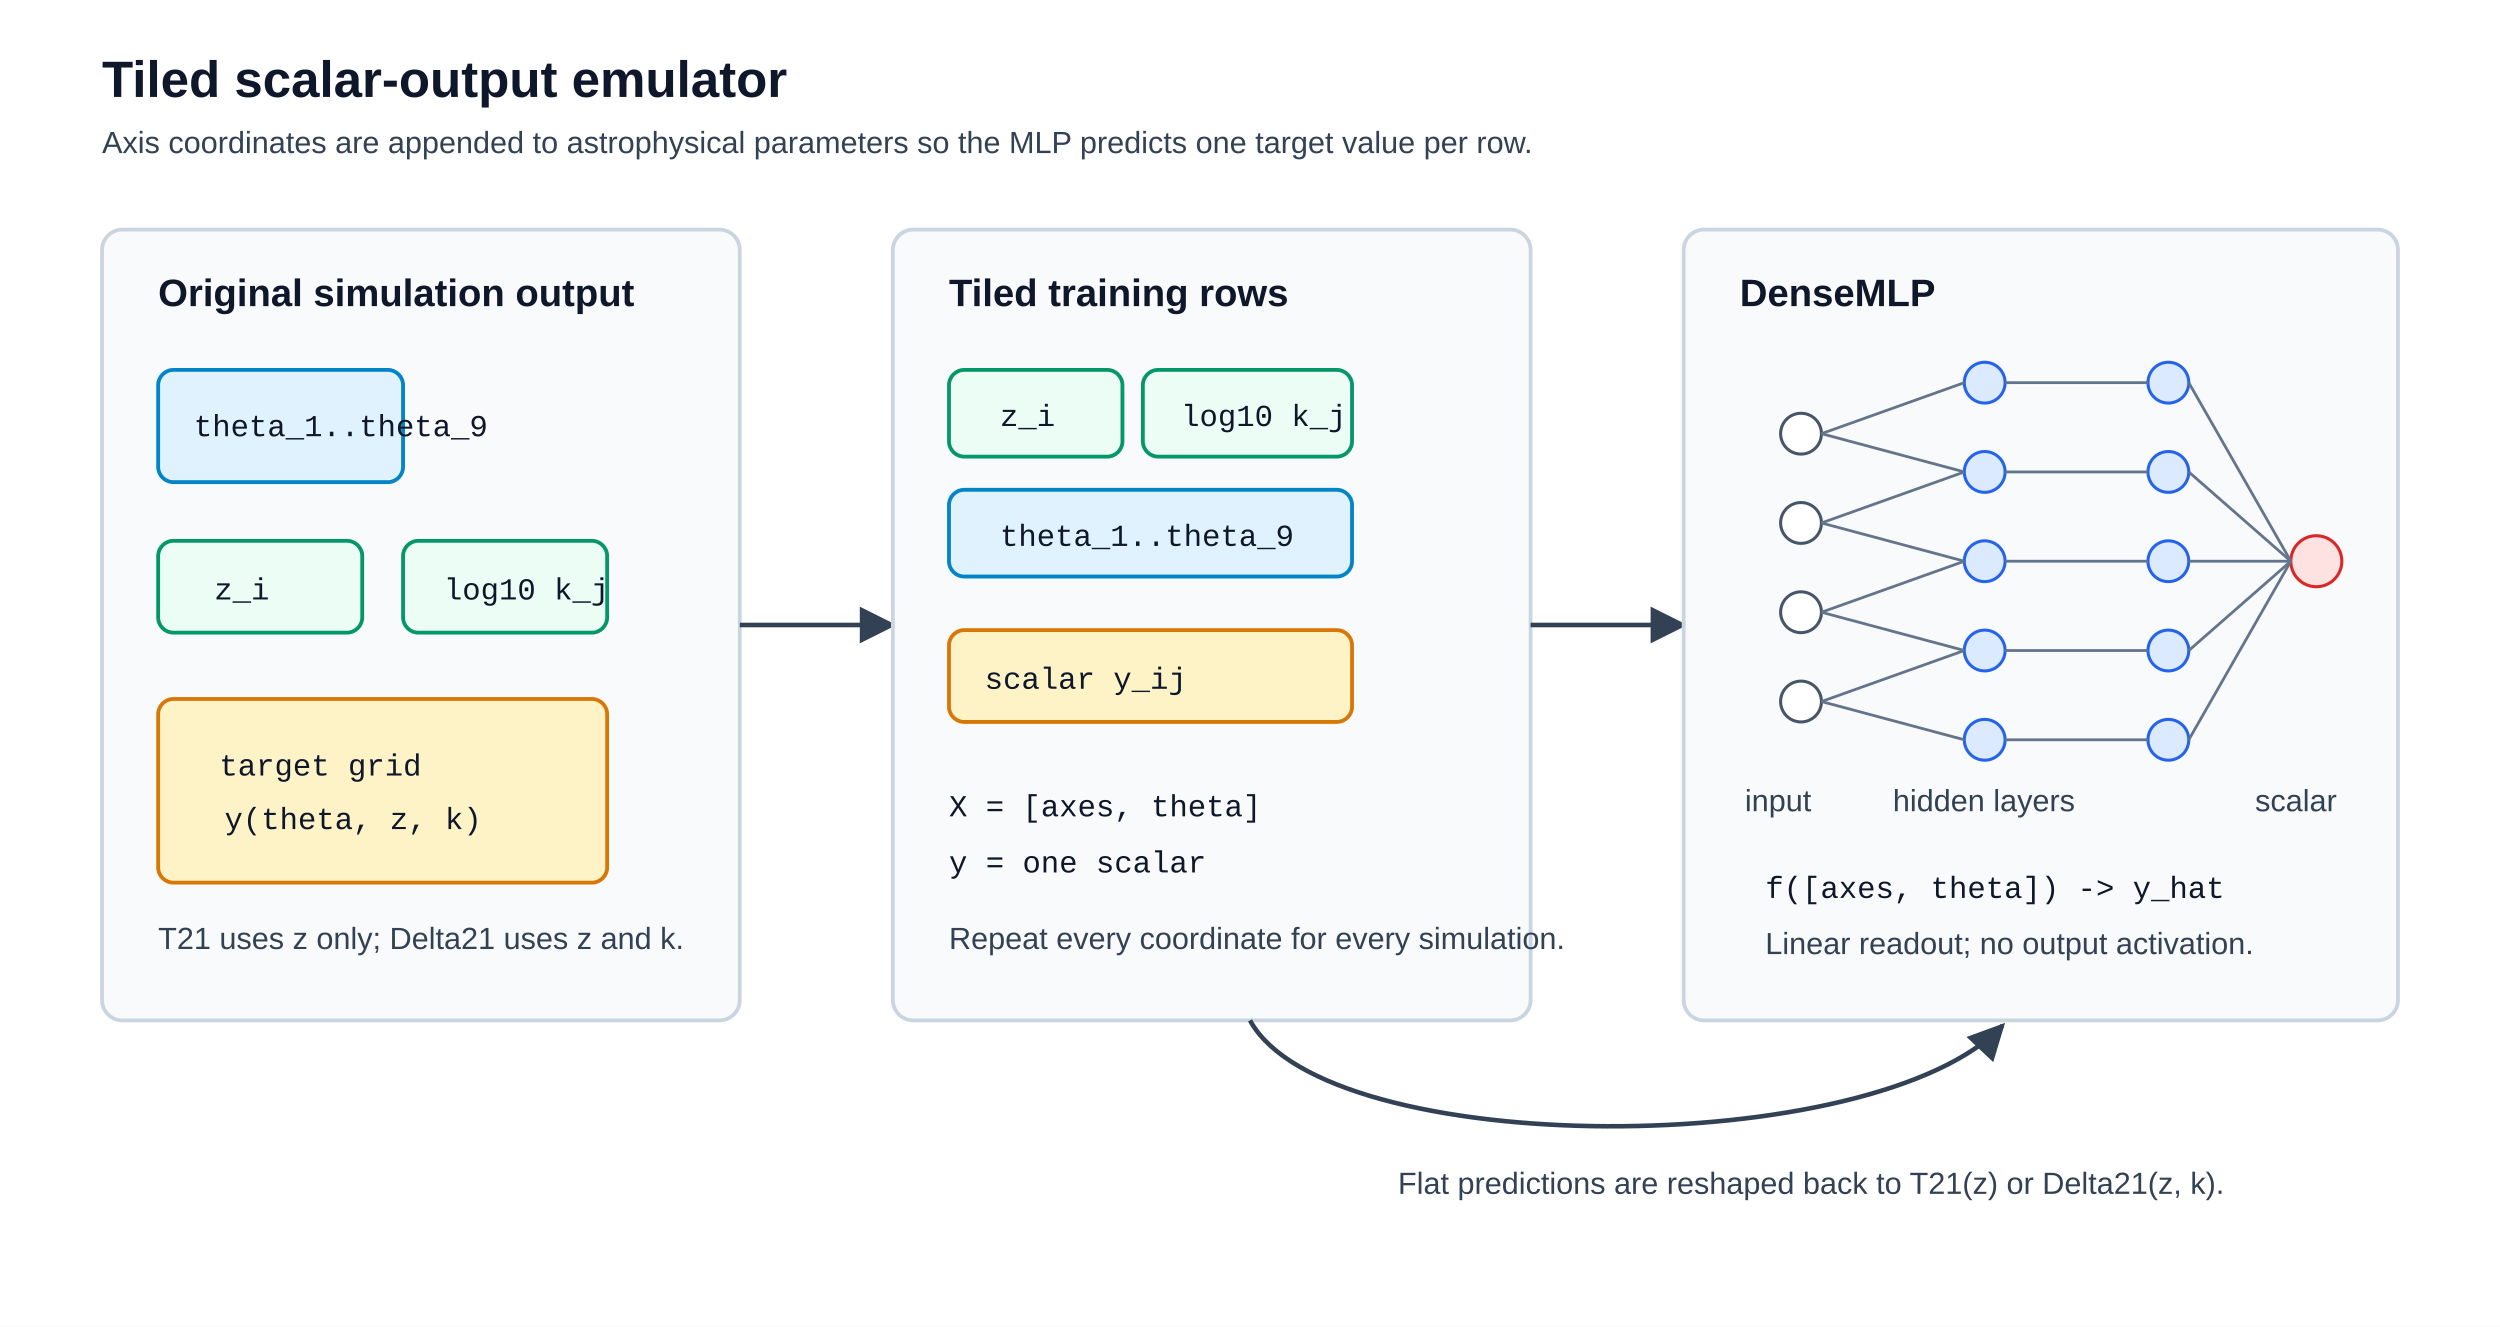
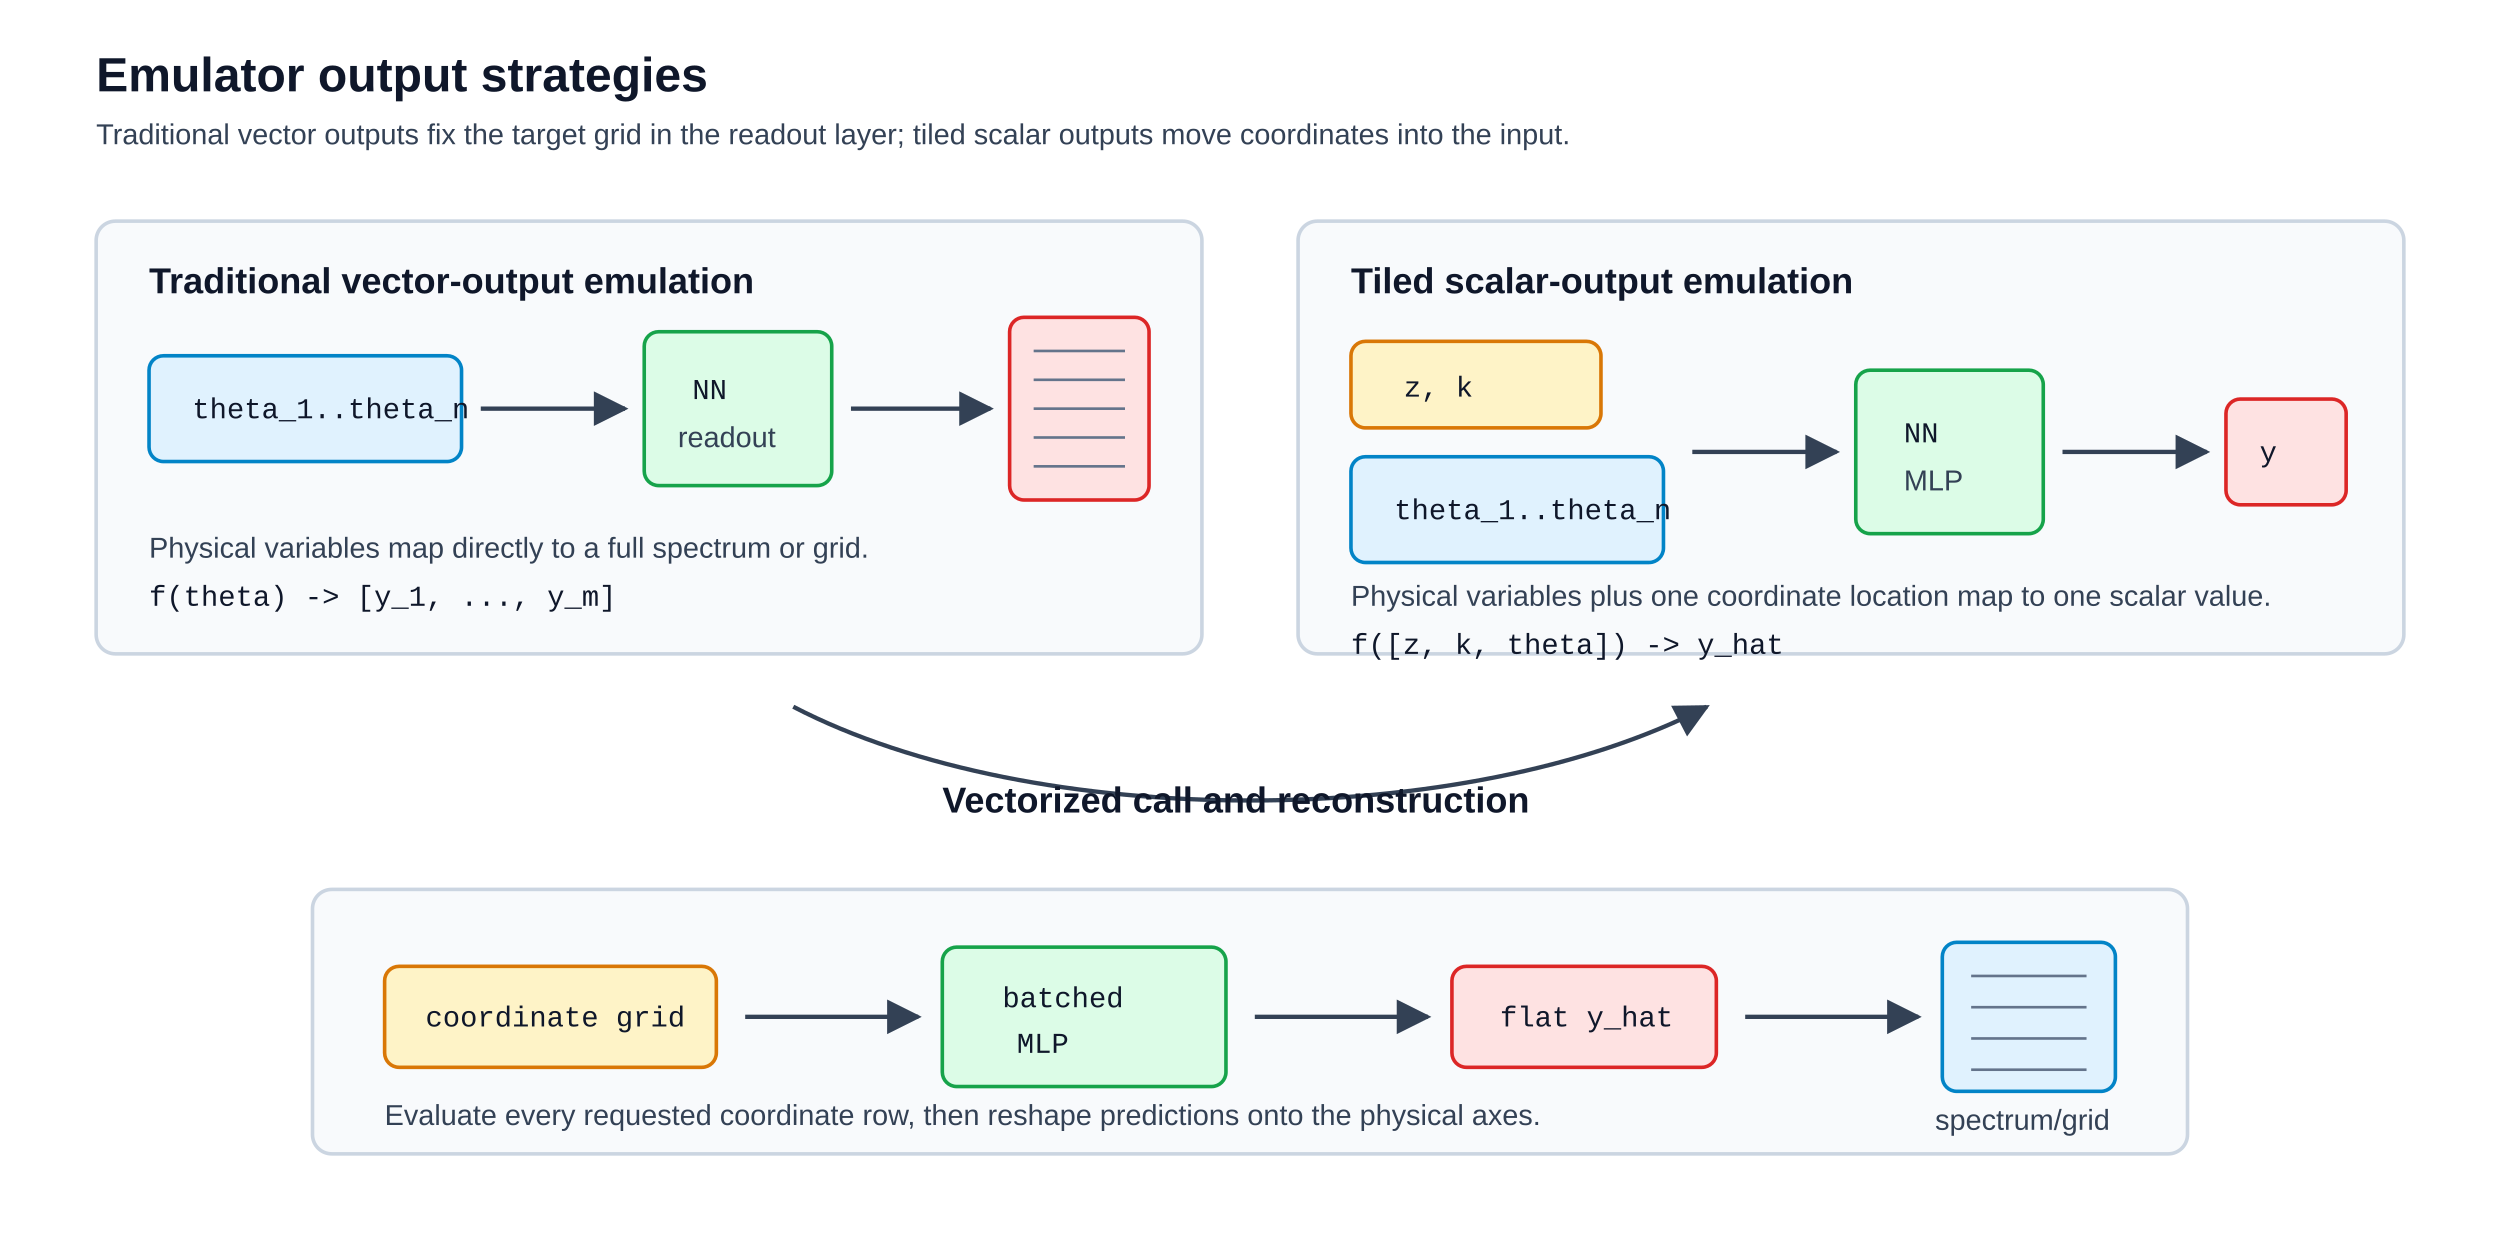
- <svg xmlns="http://www.w3.org/2000/svg" width="980" height="520" viewBox="0 0 980 520" role="img" aria-labelledby="title desc">
+ <svg xmlns="http://www.w3.org/2000/svg" width="1040" height="520" viewBox="0 0 1040 520" role="img" aria-labelledby="title desc">
  <defs>
-     <marker id="arrow" viewBox="0 0 10 10" refX="9" refY="5" markerWidth="8" markerHeight="8" orient="auto-start-reverse">
+     <marker id="arrow" viewBox="0 0 10 10" refX="9" refY="5" markerWidth="8" markerHeight="8" orient="auto">
      <path d="M 0 0 L 10 5 L 0 10 z" fill="#334155" />
    </marker>
    <style>
      .bg { fill: #ffffff; }
-       .panel { fill: #f8fafc; stroke: #cbd5e1; stroke-width: 1.5; rx: 8; }
-       .accent-a { fill: #e0f2fe; stroke: #0284c7; stroke-width: 1.5; rx: 6; }
-       .accent-b { fill: #ecfdf5; stroke: #059669; stroke-width: 1.5; rx: 6; }
-       .accent-c { fill: #fef3c7; stroke: #d97706; stroke-width: 1.5; rx: 6; }
+       .panel { fill: #f8fafc; stroke: #cbd5e1; stroke-width: 1.5; }
+       .box-blue { fill: #e0f2fe; stroke: #0284c7; stroke-width: 1.5; }
+       .box-green { fill: #dcfce7; stroke: #16a34a; stroke-width: 1.5; }
+       .box-amber { fill: #fef3c7; stroke: #d97706; stroke-width: 1.5; }
+       .box-red { fill: #fee2e2; stroke: #dc2626; stroke-width: 1.5; }
      .node { fill: #ffffff; stroke: #475569; stroke-width: 1.2; }
      .hidden { fill: #dbeafe; stroke: #2563eb; stroke-width: 1.2; }
      .out { fill: #fee2e2; stroke: #dc2626; stroke-width: 1.2; }
      .line { stroke: #64748b; stroke-width: 1.1; }
      .arrow { stroke: #334155; stroke-width: 1.8; fill: none; marker-end: url(#arrow); }
      .label { font-family: Arial, Helvetica, sans-serif; font-size: 15px; fill: #0f172a; }
      .small { font-family: Arial, Helvetica, sans-serif; font-size: 12px; fill: #334155; }
      .mono { font-family: "SFMono-Regular", Consolas, "Liberation Mono", monospace; font-size: 12px; fill: #0f172a; }
      .title { font-family: Arial, Helvetica, sans-serif; font-size: 20px; font-weight: 700; fill: #0f172a; }
      .section { font-family: Arial, Helvetica, sans-serif; font-size: 15px; font-weight: 700; fill: #0f172a; }
    </style>
  </defs>
-   <rect class="bg" x="0" y="0" width="980" height="520" />
-   <text class="title" x="40" y="38">Tiled scalar-output emulator</text>
-   <text class="small" x="40" y="60">Axis coordinates are appended to astrophysical parameters so the MLP predicts one target value per row.</text>
-   <rect class="panel" x="40" y="90" width="250" height="310" />
-   <text class="section" x="62" y="120">Original simulation output</text>
-   <rect class="accent-a" x="62" y="145" width="96" height="44" />
-   <text class="mono" x="76" y="171">theta_1..theta_9</text>
-   <rect class="accent-b" x="62" y="212" width="80" height="36" />
-   <text class="mono" x="84" y="235">z_i</text>
-   <rect class="accent-b" x="158" y="212" width="80" height="36" />
-   <text class="mono" x="174" y="235">log10 k_j</text>
-   <rect class="accent-c" x="62" y="274" width="176" height="72" />
-   <text class="mono" x="86" y="304">target grid</text>
-   <text class="mono" x="88" y="325">y(theta, z, k)</text>
-   <text class="small" x="62" y="372">T21 uses z only; Delta21 uses z and k.</text>
-   <path class="arrow" d="M 290 245 L 350 245" />
-   <rect class="panel" x="350" y="90" width="250" height="310" />
-   <text class="section" x="372" y="120">Tiled training rows</text>
-   <rect class="accent-b" x="372" y="145" width="68" height="34" />
-   <text class="mono" x="392" y="167">z_i</text>
-   <rect class="accent-b" x="448" y="145" width="82" height="34" />
-   <text class="mono" x="463" y="167">log10 k_j</text>
-   <rect class="accent-a" x="372" y="192" width="158" height="34" />
-   <text class="mono" x="392" y="214">theta_1..theta_9</text>
-   <rect class="accent-c" x="372" y="247" width="158" height="36" />
-   <text class="mono" x="386" y="270">scalar y_ij</text>
-   <text class="mono" x="372" y="320">X = [axes, theta]</text>
-   <text class="mono" x="372" y="342">y = one scalar</text>
-   <text class="small" x="372" y="372">Repeat every coordinate for every simulation.</text>
-   <path class="arrow" d="M 600 245 L 660 245" />
-   <rect class="panel" x="660" y="90" width="280" height="310" />
-   <text class="section" x="682" y="120">DenseMLP</text>
-   <circle class="node" cx="706" cy="170" r="8" />
-   <circle class="node" cx="706" cy="205" r="8" />
-   <circle class="node" cx="706" cy="240" r="8" />
-   <circle class="node" cx="706" cy="275" r="8" />
-   <text class="small" x="684" y="318">input</text>
-   <circle class="hidden" cx="778" cy="150" r="8" />
-   <circle class="hidden" cx="778" cy="185" r="8" />
-   <circle class="hidden" cx="778" cy="220" r="8" />
-   <circle class="hidden" cx="778" cy="255" r="8" />
-   <circle class="hidden" cx="778" cy="290" r="8" />
-   <text class="small" x="742" y="318">hidden layers</text>
-   <circle class="hidden" cx="850" cy="150" r="8" />
-   <circle class="hidden" cx="850" cy="185" r="8" />
-   <circle class="hidden" cx="850" cy="220" r="8" />
-   <circle class="hidden" cx="850" cy="255" r="8" />
-   <circle class="hidden" cx="850" cy="290" r="8" />
-   <circle class="out" cx="908" cy="220" r="10" />
-   <text class="small" x="884" y="318">scalar</text>
-   <path class="line" d="M 714 170 L 770 150" />
-   <path class="line" d="M 714 170 L 770 185" />
-   <path class="line" d="M 714 205 L 770 185" />
-   <path class="line" d="M 714 205 L 770 220" />
-   <path class="line" d="M 714 240 L 770 220" />
-   <path class="line" d="M 714 240 L 770 255" />
-   <path class="line" d="M 714 275 L 770 255" />
-   <path class="line" d="M 714 275 L 770 290" />
-   <path class="line" d="M 786 150 L 842 150" />
-   <path class="line" d="M 786 185 L 842 185" />
-   <path class="line" d="M 786 220 L 842 220" />
-   <path class="line" d="M 786 255 L 842 255" />
-   <path class="line" d="M 786 290 L 842 290" />
-   <path class="line" d="M 858 150 L 898 220" />
-   <path class="line" d="M 858 185 L 898 220" />
-   <path class="line" d="M 858 220 L 898 220" />
-   <path class="line" d="M 858 255 L 898 220" />
-   <path class="line" d="M 858 290 L 898 220" />
-   <text class="mono" x="692" y="352">f([axes, theta]) -&gt; y_hat</text>
-   <text class="small" x="692" y="374">Linear readout; no output activation.</text>
-   <path class="arrow" d="M 490 400 C 520 455, 735 455, 785 402" />
-   <text class="small" x="548" y="468">Flat predictions are reshaped back to T21(z) or Delta21(z, k).</text>
+   <rect class="bg" x="0" y="0" width="1040" height="520" />
+   <text class="title" x="40" y="38">Emulator output strategies</text>
+   <text class="small" x="40" y="60">Traditional vector outputs fix the target grid in the readout layer; tiled scalar outputs move coordinates into the input.</text>
+   <rect class="panel" x="40" y="92" width="460" height="180" rx="8" />
+   <text class="section" x="62" y="122">Traditional vector-output emulation</text>
+   <rect class="box-blue" x="62" y="148" width="130" height="44" rx="6" />
+   <text class="mono" x="80" y="174">theta_1..theta_n</text>
+   <path class="arrow" d="M 200 170 L 260 170" />
+   <rect class="box-green" x="268" y="138" width="78" height="64" rx="6" />
+   <text class="mono" x="288" y="166">NN</text>
+   <text class="small" x="282" y="186">readout</text>
+   <path class="arrow" d="M 354 170 L 412 170" />
+   <rect class="box-red" x="420" y="132" width="58" height="76" rx="6" />
+   <line class="line" x1="430" y1="146" x2="468" y2="146" />
+   <line class="line" x1="430" y1="158" x2="468" y2="158" />
+   <line class="line" x1="430" y1="170" x2="468" y2="170" />
+   <line class="line" x1="430" y1="182" x2="468" y2="182" />
+   <line class="line" x1="430" y1="194" x2="468" y2="194" />
+   <text class="small" x="62" y="232">Physical variables map directly to a full spectrum or grid.</text>
+   <text class="mono" x="62" y="252">f(theta) -&gt; [y_1, ..., y_m]</text>
+   <rect class="panel" x="540" y="92" width="460" height="180" rx="8" />
+   <text class="section" x="562" y="122">Tiled scalar-output emulation</text>
+   <rect class="box-amber" x="562" y="142" width="104" height="36" rx="6" />
+   <text class="mono" x="584" y="165">z, k</text>
+   <rect class="box-blue" x="562" y="190" width="130" height="44" rx="6" />
+   <text class="mono" x="580" y="216">theta_1..theta_n</text>
+   <path class="arrow" d="M 704 188 L 764 188" />
+   <rect class="box-green" x="772" y="154" width="78" height="68" rx="6" />
+   <text class="mono" x="792" y="184">NN</text>
+   <text class="small" x="792" y="204">MLP</text>
+   <path class="arrow" d="M 858 188 L 918 188" />
+   <rect class="box-red" x="926" y="166" width="50" height="44" rx="6" />
+   <text class="mono" x="940" y="192">y</text>
+   <text class="small" x="562" y="252">Physical variables plus one coordinate location map to one scalar value.</text>
+   <text class="mono" x="562" y="272">f([z, k, theta]) -&gt; y_hat</text>
+   <path class="arrow" d="M 330 294 C 430 346, 610 346, 710 294" />
+   <text class="section" x="392" y="338">Vectorized call and reconstruction</text>
+   <rect class="panel" x="130" y="370" width="780" height="110" rx="8" />
+   <rect class="box-amber" x="160" y="402" width="138" height="42" rx="6" />
+   <text class="mono" x="177" y="427">coordinate grid</text>
+   <path class="arrow" d="M 310 423 L 382 423" />
+   <rect class="box-green" x="392" y="394" width="118" height="58" rx="6" />
+   <text class="mono" x="417" y="419">batched</text>
+   <text class="mono" x="423" y="438">MLP</text>
+   <path class="arrow" d="M 522 423 L 594 423" />
+   <rect class="box-red" x="604" y="402" width="110" height="42" rx="6" />
+   <text class="mono" x="624" y="427">flat y_hat</text>
+   <path class="arrow" d="M 726 423 L 798 423" />
+   <rect class="box-blue" x="808" y="392" width="72" height="62" rx="6" />
+   <line class="line" x1="820" y1="406" x2="868" y2="406" />
+   <line class="line" x1="820" y1="419" x2="868" y2="419" />
+   <line class="line" x1="820" y1="432" x2="868" y2="432" />
+   <line class="line" x1="820" y1="445" x2="868" y2="445" />
+   <text class="small" x="805" y="470">spectrum/grid</text>
+   <text class="small" x="160" y="468">Evaluate every requested coordinate row, then reshape predictions onto the physical axes.</text>
</svg>
